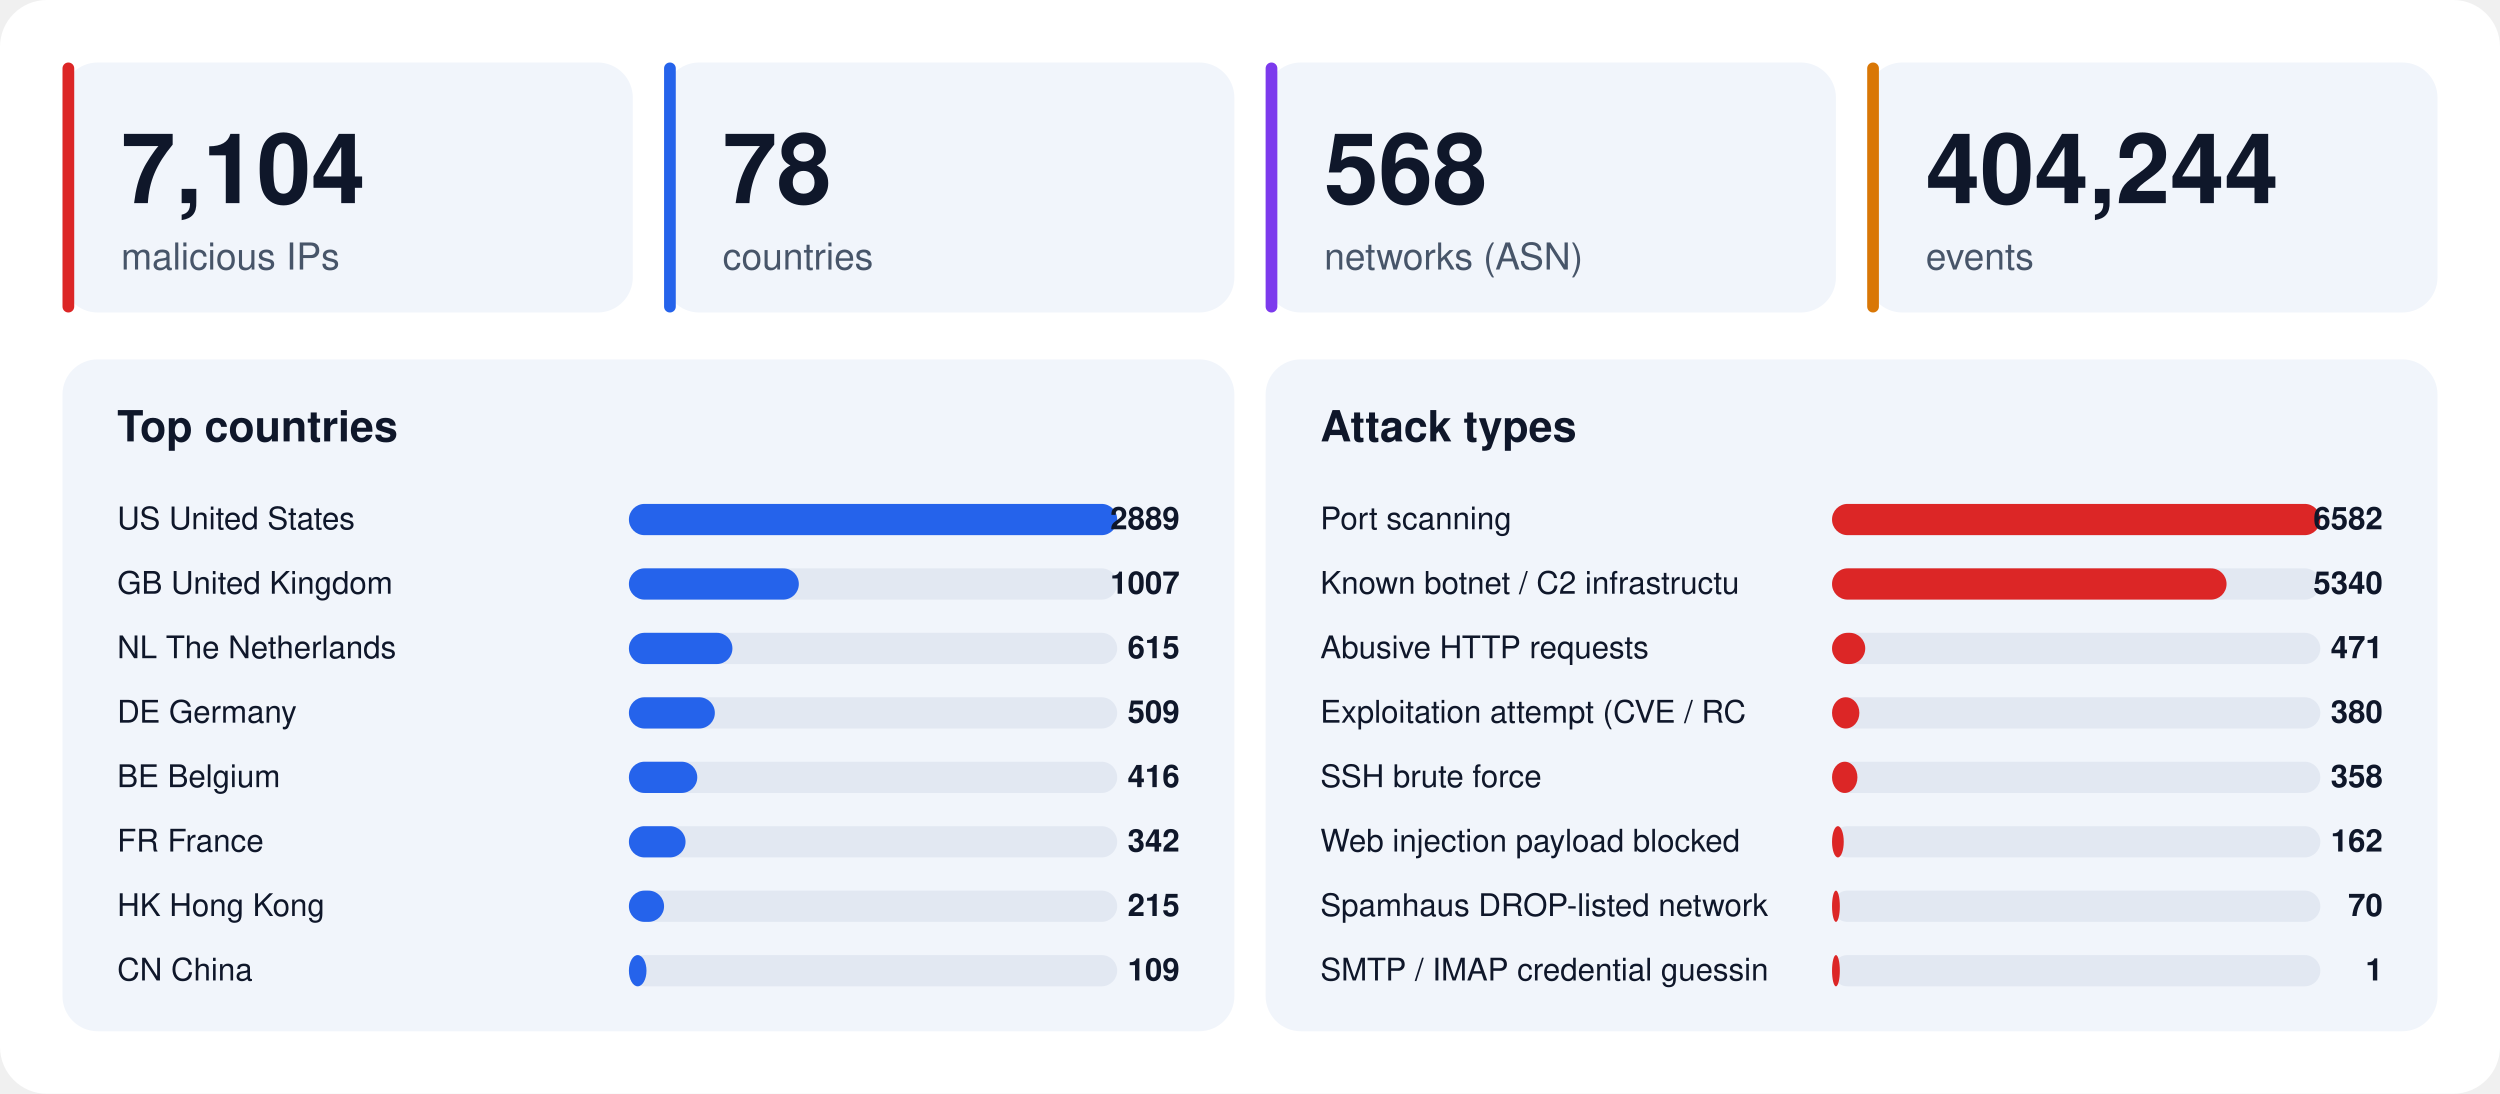
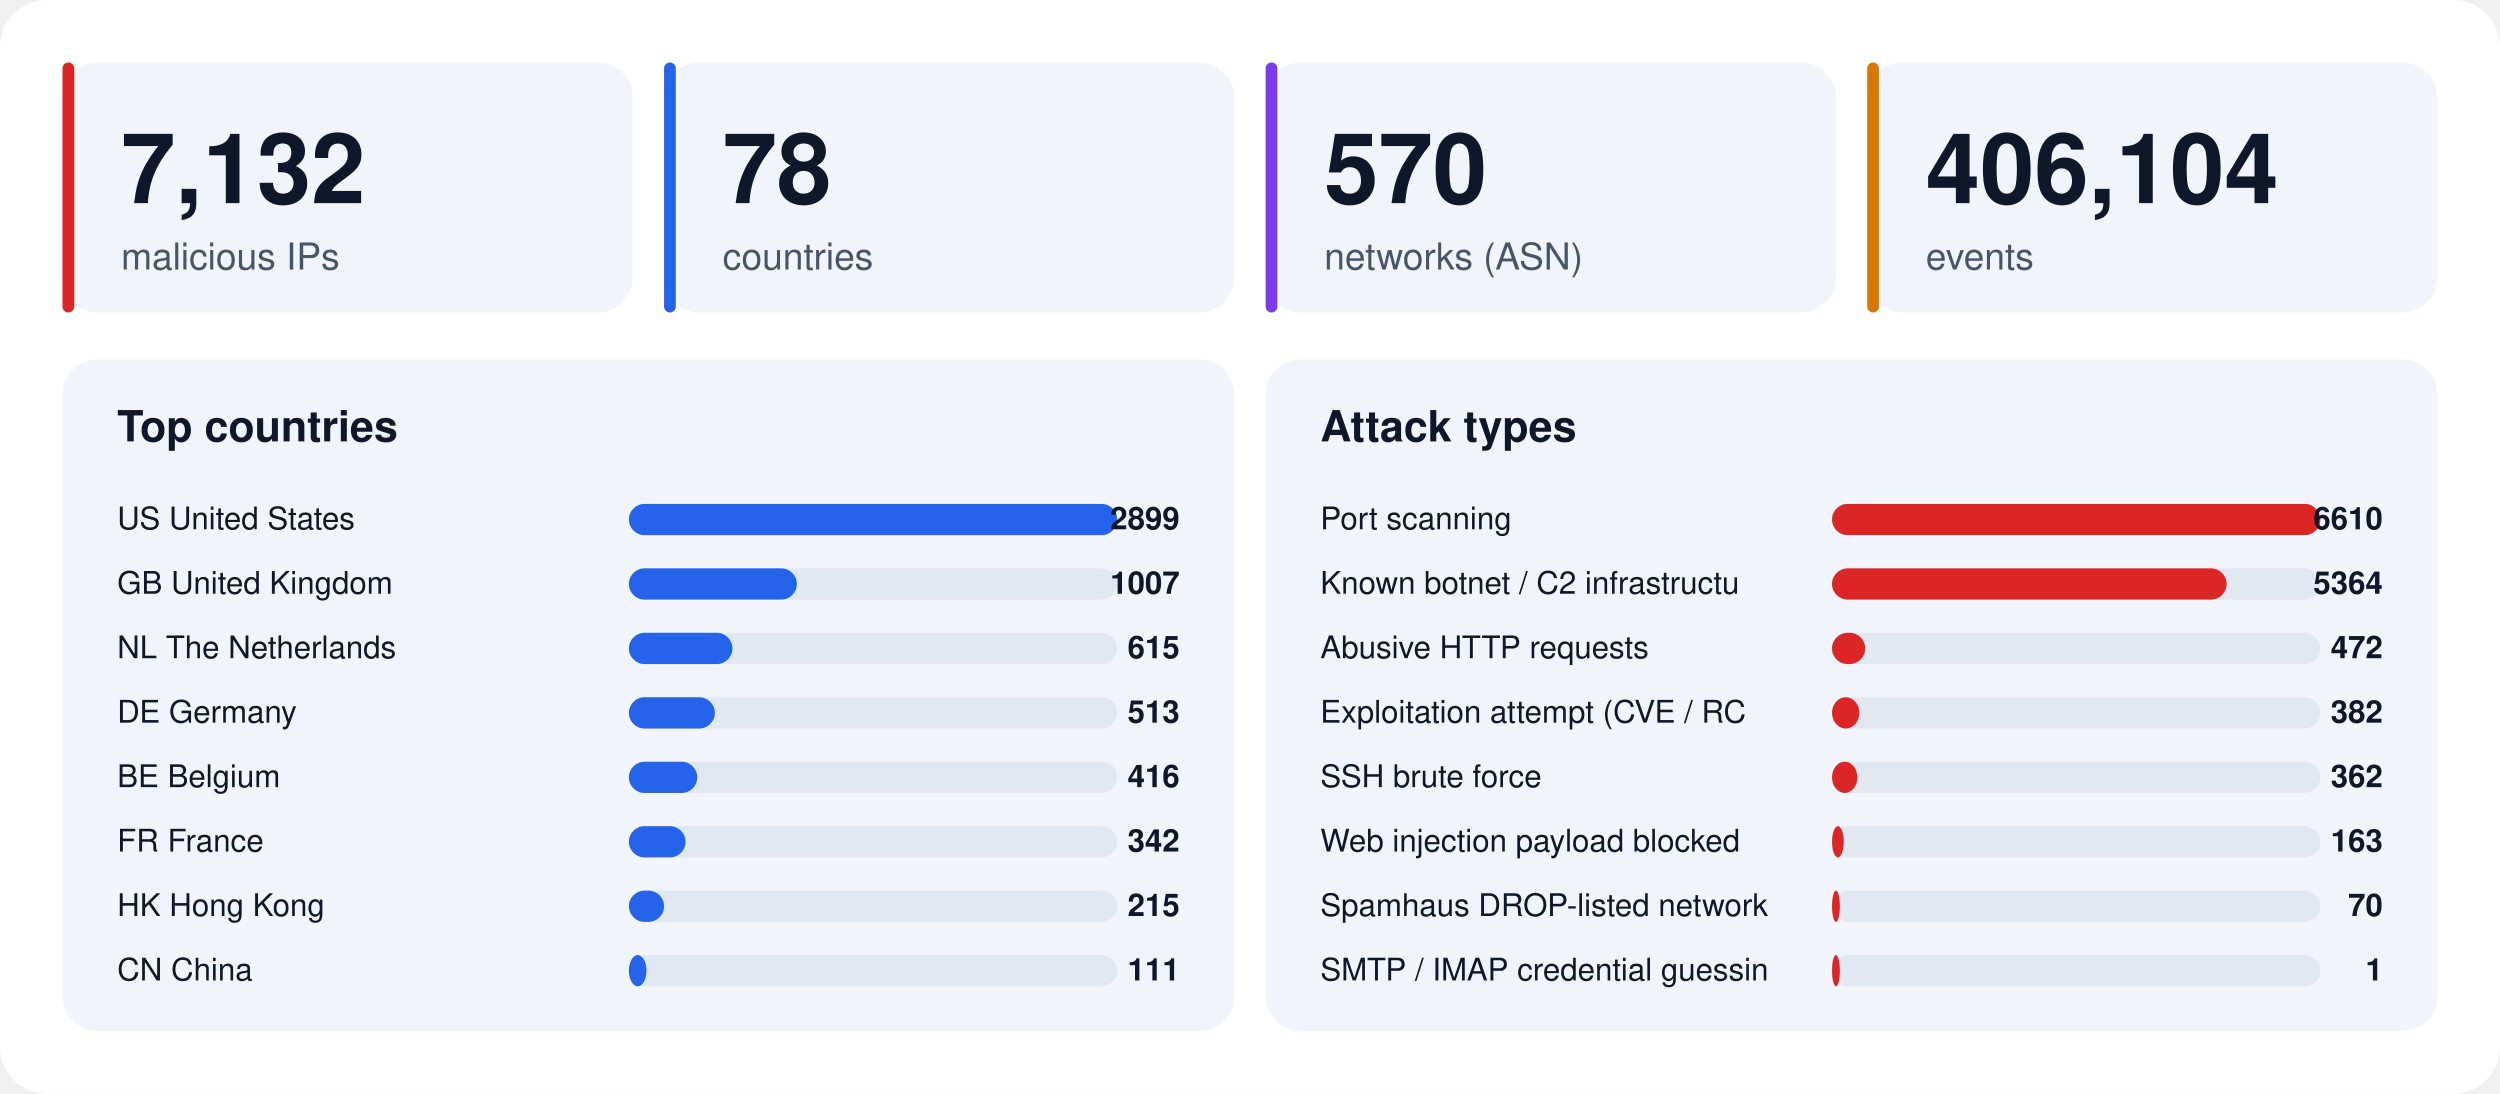
<svg xmlns="http://www.w3.org/2000/svg" width="1280" height="560" viewBox="0 0 1280 560" font-family="-apple-system,BlinkMacSystemFont,'Segoe UI',Helvetica,Arial,sans-serif">
  <rect width="1280" height="560" rx="24" fill="#ffffff" />
  <rect x="32" y="32" width="292" height="128" rx="18" fill="#f1f5fb" />
  <rect x="32" y="32" width="6" height="128" rx="3" fill="#dc2626" />
-   <text x="62" y="104" font-size="50" font-weight="800" fill="#0f172a">7,104</text>
+   <text x="62" y="104" font-size="50" font-weight="800" fill="#0f172a">7,132</text>
  <text x="62" y="138" font-size="19" fill="#475569">malicious IPs</text>
  <rect x="340" y="32" width="292" height="128" rx="18" fill="#f1f5fb" />
  <rect x="340" y="32" width="6" height="128" rx="3" fill="#2563eb" />
  <text x="370" y="104" font-size="50" font-weight="800" fill="#0f172a">78</text>
  <text x="370" y="138" font-size="19" fill="#475569">countries</text>
  <rect x="648" y="32" width="292" height="128" rx="18" fill="#f1f5fb" />
  <rect x="648" y="32" width="6" height="128" rx="3" fill="#7c3aed" />
-   <text x="678" y="104" font-size="50" font-weight="800" fill="#0f172a">568</text>
+   <text x="678" y="104" font-size="50" font-weight="800" fill="#0f172a">570</text>
  <text x="678" y="138" font-size="19" fill="#475569">networks (ASN)</text>
  <rect x="956" y="32" width="292" height="128" rx="18" fill="#f1f5fb" />
  <rect x="956" y="32" width="6" height="128" rx="3" fill="#d97706" />
-   <text x="986" y="104" font-size="50" font-weight="800" fill="#0f172a">404,244</text>
+   <text x="986" y="104" font-size="50" font-weight="800" fill="#0f172a">406,104</text>
  <text x="986" y="138" font-size="19" fill="#475569">events</text>
  <rect x="32" y="184" width="600" height="344" rx="18" fill="#f1f5fb" />
  <text x="60" y="226" font-size="22" font-weight="700" fill="#0f172a">Top countries</text>
  <text x="60" y="271" font-size="16" fill="#0f172a">US  United States</text>
  <rect x="322" y="258" width="250" height="16" rx="8" fill="#e2e8f2" />
  <rect x="322" y="258" width="250" height="16" rx="8" fill="#2563eb" />
-   <text x="604" y="271" font-size="16" font-weight="700" text-anchor="end" fill="#0f172a">2889</text>
+   <text x="604" y="271" font-size="16" font-weight="700" text-anchor="end" fill="#0f172a">2899</text>
  <text x="60" y="304" font-size="16" fill="#0f172a">GB  United Kingdom</text>
  <rect x="322" y="291" width="250" height="16" rx="8" fill="#e2e8f2" />
-   <rect x="322" y="291" width="87" height="16" rx="8" fill="#2563eb" />
+   <rect x="322" y="291" width="86" height="16" rx="8" fill="#2563eb" />
  <text x="604" y="304" font-size="16" font-weight="700" text-anchor="end" fill="#0f172a">1007</text>
  <text x="60" y="337" font-size="16" fill="#0f172a">NL  The Netherlands</text>
  <rect x="322" y="324" width="250" height="16" rx="8" fill="#e2e8f2" />
  <rect x="322" y="324" width="53" height="16" rx="8" fill="#2563eb" />
  <text x="604" y="337" font-size="16" font-weight="700" text-anchor="end" fill="#0f172a">615</text>
  <text x="60" y="370" font-size="16" fill="#0f172a">DE  Germany</text>
  <rect x="322" y="357" width="250" height="16" rx="8" fill="#e2e8f2" />
  <rect x="322" y="357" width="44" height="16" rx="8" fill="#2563eb" />
-   <text x="604" y="370" font-size="16" font-weight="700" text-anchor="end" fill="#0f172a">509</text>
+   <text x="604" y="370" font-size="16" font-weight="700" text-anchor="end" fill="#0f172a">513</text>
  <text x="60" y="403" font-size="16" fill="#0f172a">BE  Belgium</text>
  <rect x="322" y="390" width="250" height="16" rx="8" fill="#e2e8f2" />
  <rect x="322" y="390" width="35" height="16" rx="8" fill="#2563eb" />
  <text x="604" y="403" font-size="16" font-weight="700" text-anchor="end" fill="#0f172a">416</text>
  <text x="60" y="436" font-size="16" fill="#0f172a">FR  France</text>
  <rect x="322" y="423" width="250" height="16" rx="8" fill="#e2e8f2" />
  <rect x="322" y="423" width="29" height="16" rx="8" fill="#2563eb" />
  <text x="604" y="436" font-size="16" font-weight="700" text-anchor="end" fill="#0f172a">342</text>
  <text x="60" y="469" font-size="16" fill="#0f172a">HK  Hong Kong</text>
  <rect x="322" y="456" width="250" height="16" rx="8" fill="#e2e8f2" />
  <rect x="322" y="456" width="18" height="16" rx="8" fill="#2563eb" />
  <text x="604" y="469" font-size="16" font-weight="700" text-anchor="end" fill="#0f172a">215</text>
  <text x="60" y="502" font-size="16" fill="#0f172a">CN  China</text>
  <rect x="322" y="489" width="250" height="16" rx="8" fill="#e2e8f2" />
  <rect x="322" y="489" width="9" height="16" rx="8" fill="#2563eb" />
-   <text x="604" y="502" font-size="16" font-weight="700" text-anchor="end" fill="#0f172a">109</text>
+   <text x="604" y="502" font-size="16" font-weight="700" text-anchor="end" fill="#0f172a">111</text>
  <rect x="648" y="184" width="600" height="344" rx="18" fill="#f1f5fb" />
  <text x="676" y="226" font-size="22" font-weight="700" fill="#0f172a">Attack types</text>
  <text x="676" y="271" font-size="16" fill="#0f172a">Port scanning</text>
  <rect x="938" y="258" width="250" height="16" rx="8" fill="#e2e8f2" />
  <rect x="938" y="258" width="250" height="16" rx="8" fill="#dc2626" />
-   <text x="1220" y="271" font-size="16" font-weight="700" text-anchor="end" fill="#0f172a">6582</text>
+   <text x="1220" y="271" font-size="16" font-weight="700" text-anchor="end" fill="#0f172a">6610</text>
  <text x="676" y="304" font-size="16" fill="#0f172a">Known botnet / C2 infrastructu</text>
  <rect x="938" y="291" width="250" height="16" rx="8" fill="#e2e8f2" />
  <rect x="938" y="291" width="202" height="16" rx="8" fill="#dc2626" />
-   <text x="1220" y="304" font-size="16" font-weight="700" text-anchor="end" fill="#0f172a">5340</text>
+   <text x="1220" y="304" font-size="16" font-weight="700" text-anchor="end" fill="#0f172a">5364</text>
  <text x="676" y="337" font-size="16" fill="#0f172a">Abusive HTTP requests</text>
  <rect x="938" y="324" width="250" height="16" rx="8" fill="#e2e8f2" />
  <rect x="938" y="324" width="17" height="16" rx="8" fill="#dc2626" />
-   <text x="1220" y="337" font-size="16" font-weight="700" text-anchor="end" fill="#0f172a">471</text>
+   <text x="1220" y="337" font-size="16" font-weight="700" text-anchor="end" fill="#0f172a">472</text>
  <text x="676" y="370" font-size="16" fill="#0f172a">Exploitation attempt (CVE / RC</text>
  <rect x="938" y="357" width="250" height="16" rx="8" fill="#e2e8f2" />
  <rect x="938" y="357" width="14" height="16" rx="8" fill="#dc2626" />
-   <text x="1220" y="370" font-size="16" font-weight="700" text-anchor="end" fill="#0f172a">380</text>
+   <text x="1220" y="370" font-size="16" font-weight="700" text-anchor="end" fill="#0f172a">382</text>
  <text x="676" y="403" font-size="16" fill="#0f172a">SSH brute force</text>
  <rect x="938" y="390" width="250" height="16" rx="8" fill="#e2e8f2" />
  <rect x="938" y="390" width="13" height="16" rx="8" fill="#dc2626" />
-   <text x="1220" y="403" font-size="16" font-weight="700" text-anchor="end" fill="#0f172a">358</text>
+   <text x="1220" y="403" font-size="16" font-weight="700" text-anchor="end" fill="#0f172a">362</text>
  <text x="676" y="436" font-size="16" fill="#0f172a">Web injection payload blocked </text>
  <rect x="938" y="423" width="250" height="16" rx="8" fill="#e2e8f2" />
  <rect x="938" y="423" width="6" height="16" rx="8" fill="#dc2626" />
-   <text x="1220" y="436" font-size="16" font-weight="700" text-anchor="end" fill="#0f172a">162</text>
+   <text x="1220" y="436" font-size="16" font-weight="700" text-anchor="end" fill="#0f172a">163</text>
  <text x="676" y="469" font-size="16" fill="#0f172a">Spamhaus DROP-listed network</text>
  <rect x="938" y="456" width="250" height="16" rx="8" fill="#e2e8f2" />
  <rect x="938" y="456" width="4" height="16" rx="8" fill="#dc2626" />
  <text x="1220" y="469" font-size="16" font-weight="700" text-anchor="end" fill="#0f172a">70</text>
  <text x="676" y="502" font-size="16" fill="#0f172a">SMTP / IMAP credential guessin</text>
  <rect x="938" y="489" width="250" height="16" rx="8" fill="#e2e8f2" />
  <rect x="938" y="489" width="4" height="16" rx="8" fill="#dc2626" />
  <text x="1220" y="502" font-size="16" font-weight="700" text-anchor="end" fill="#0f172a">1</text>
</svg>
